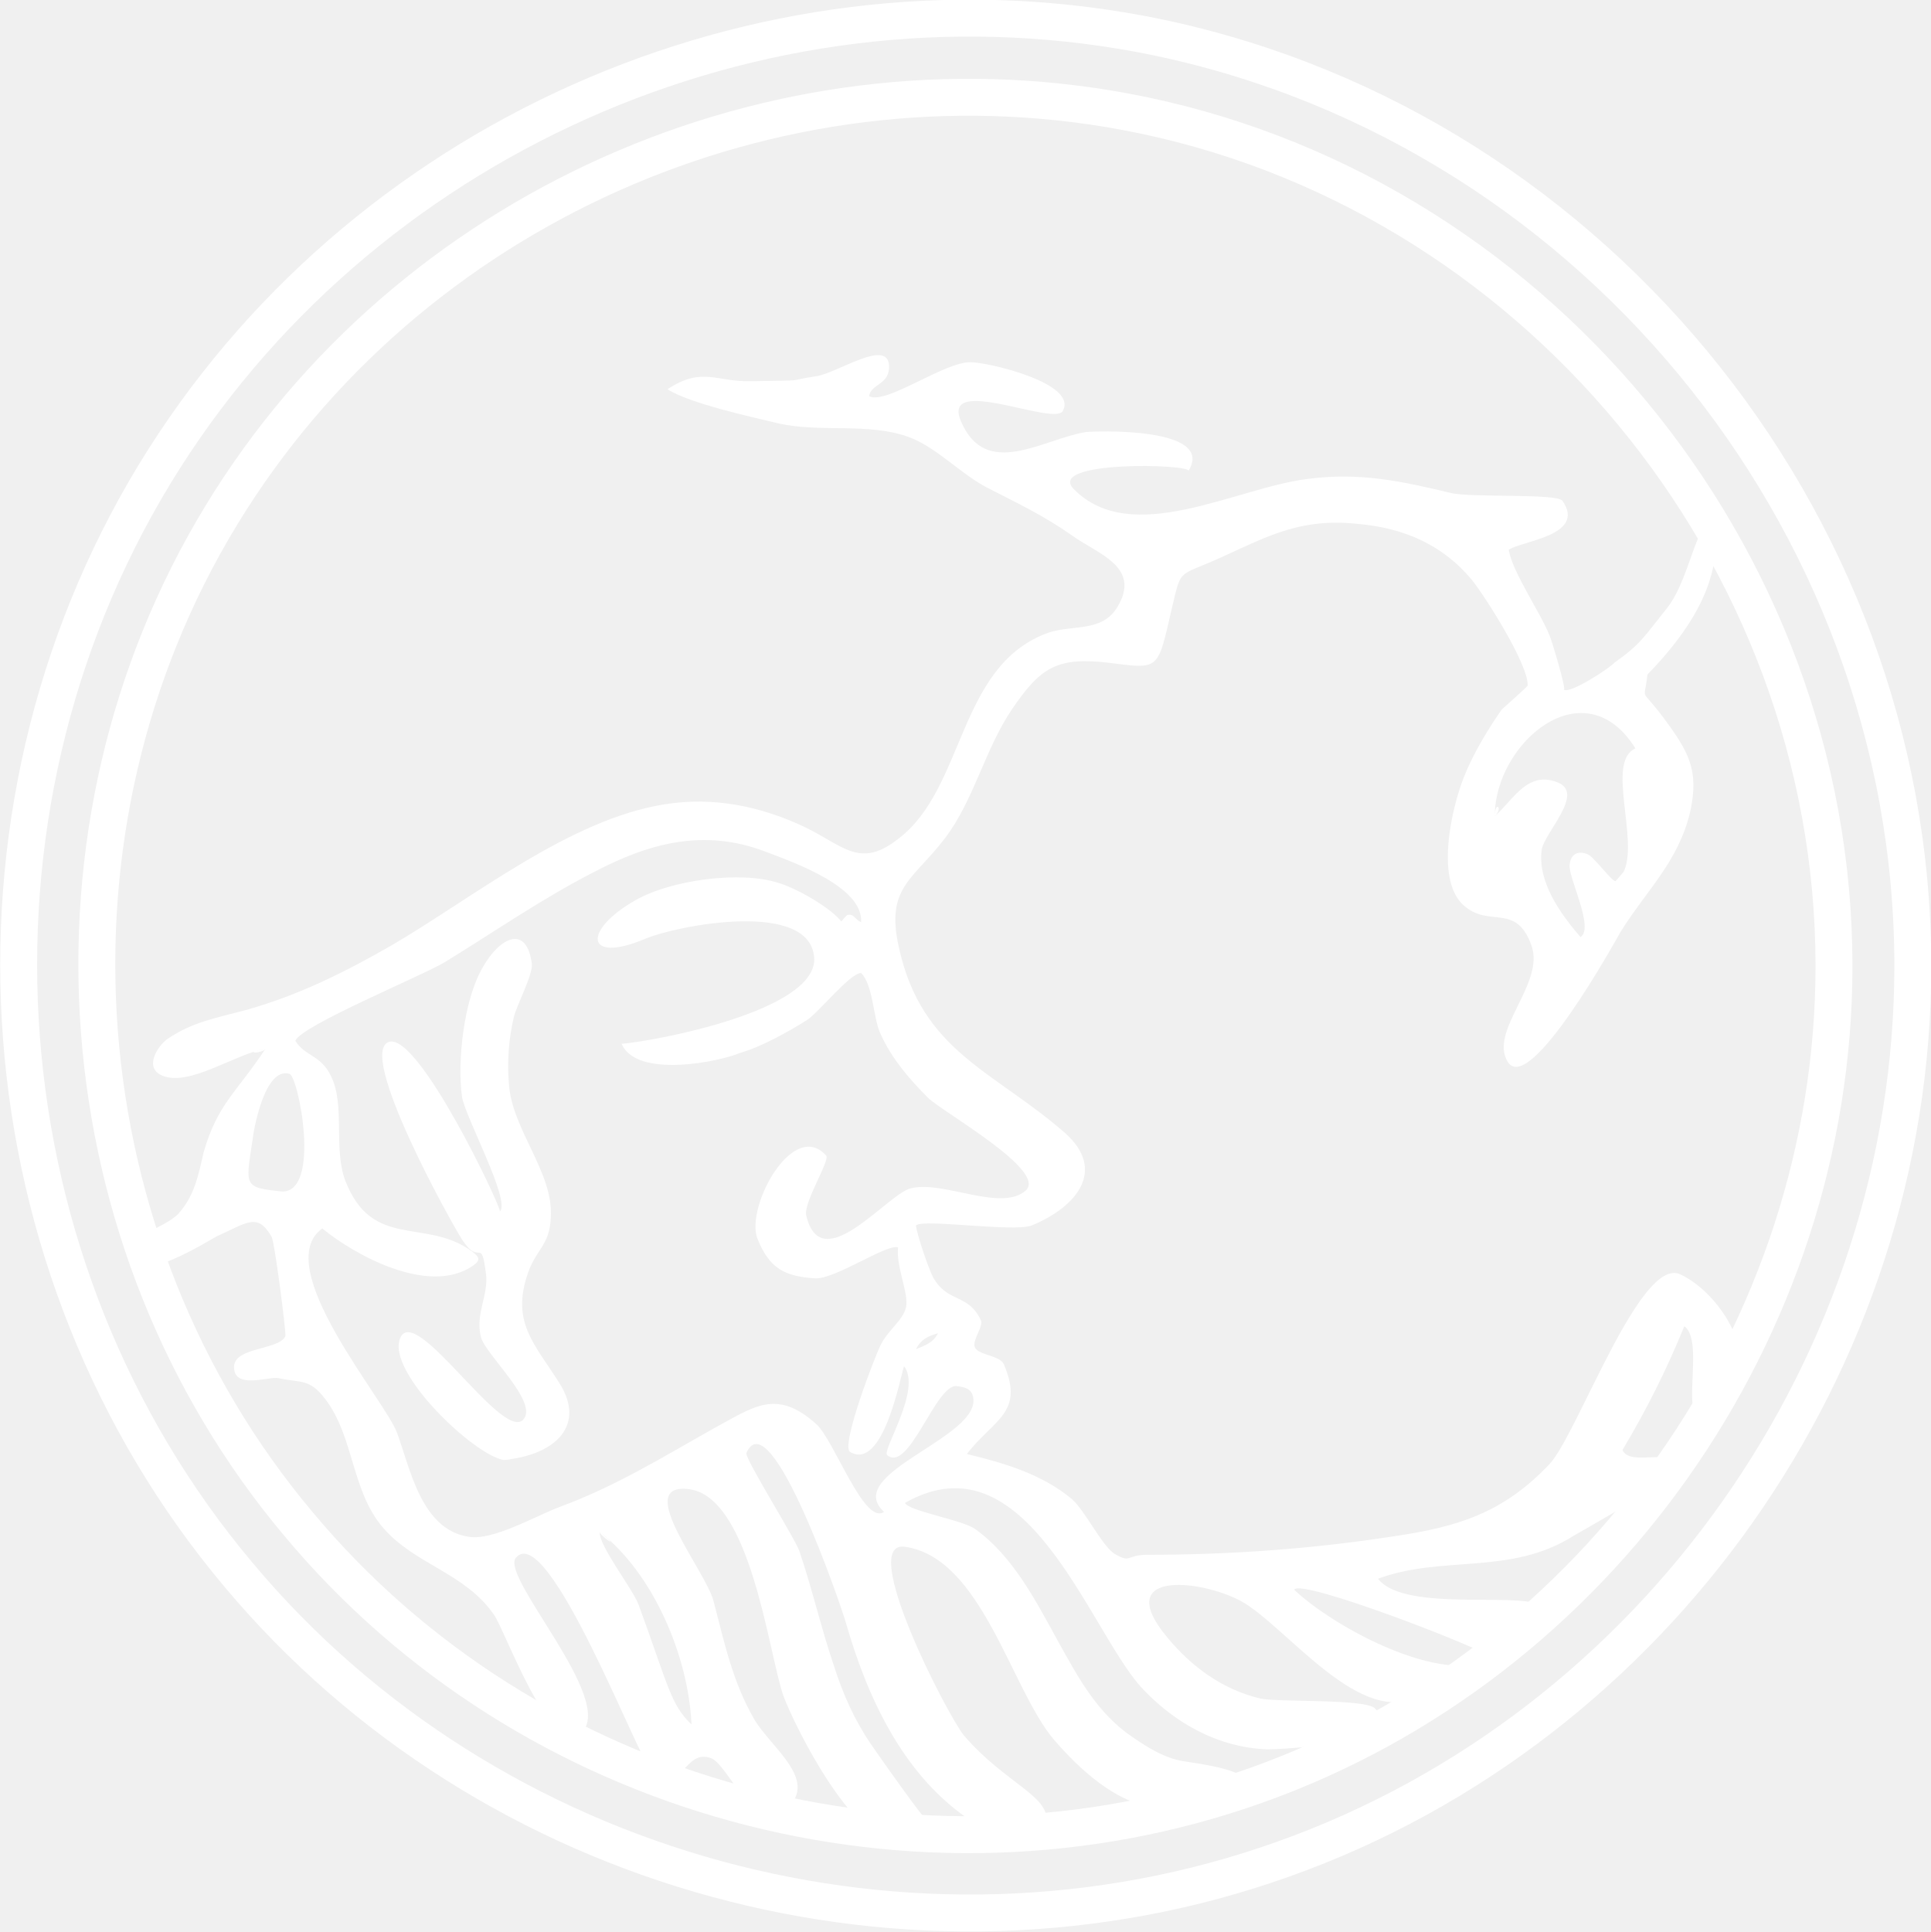
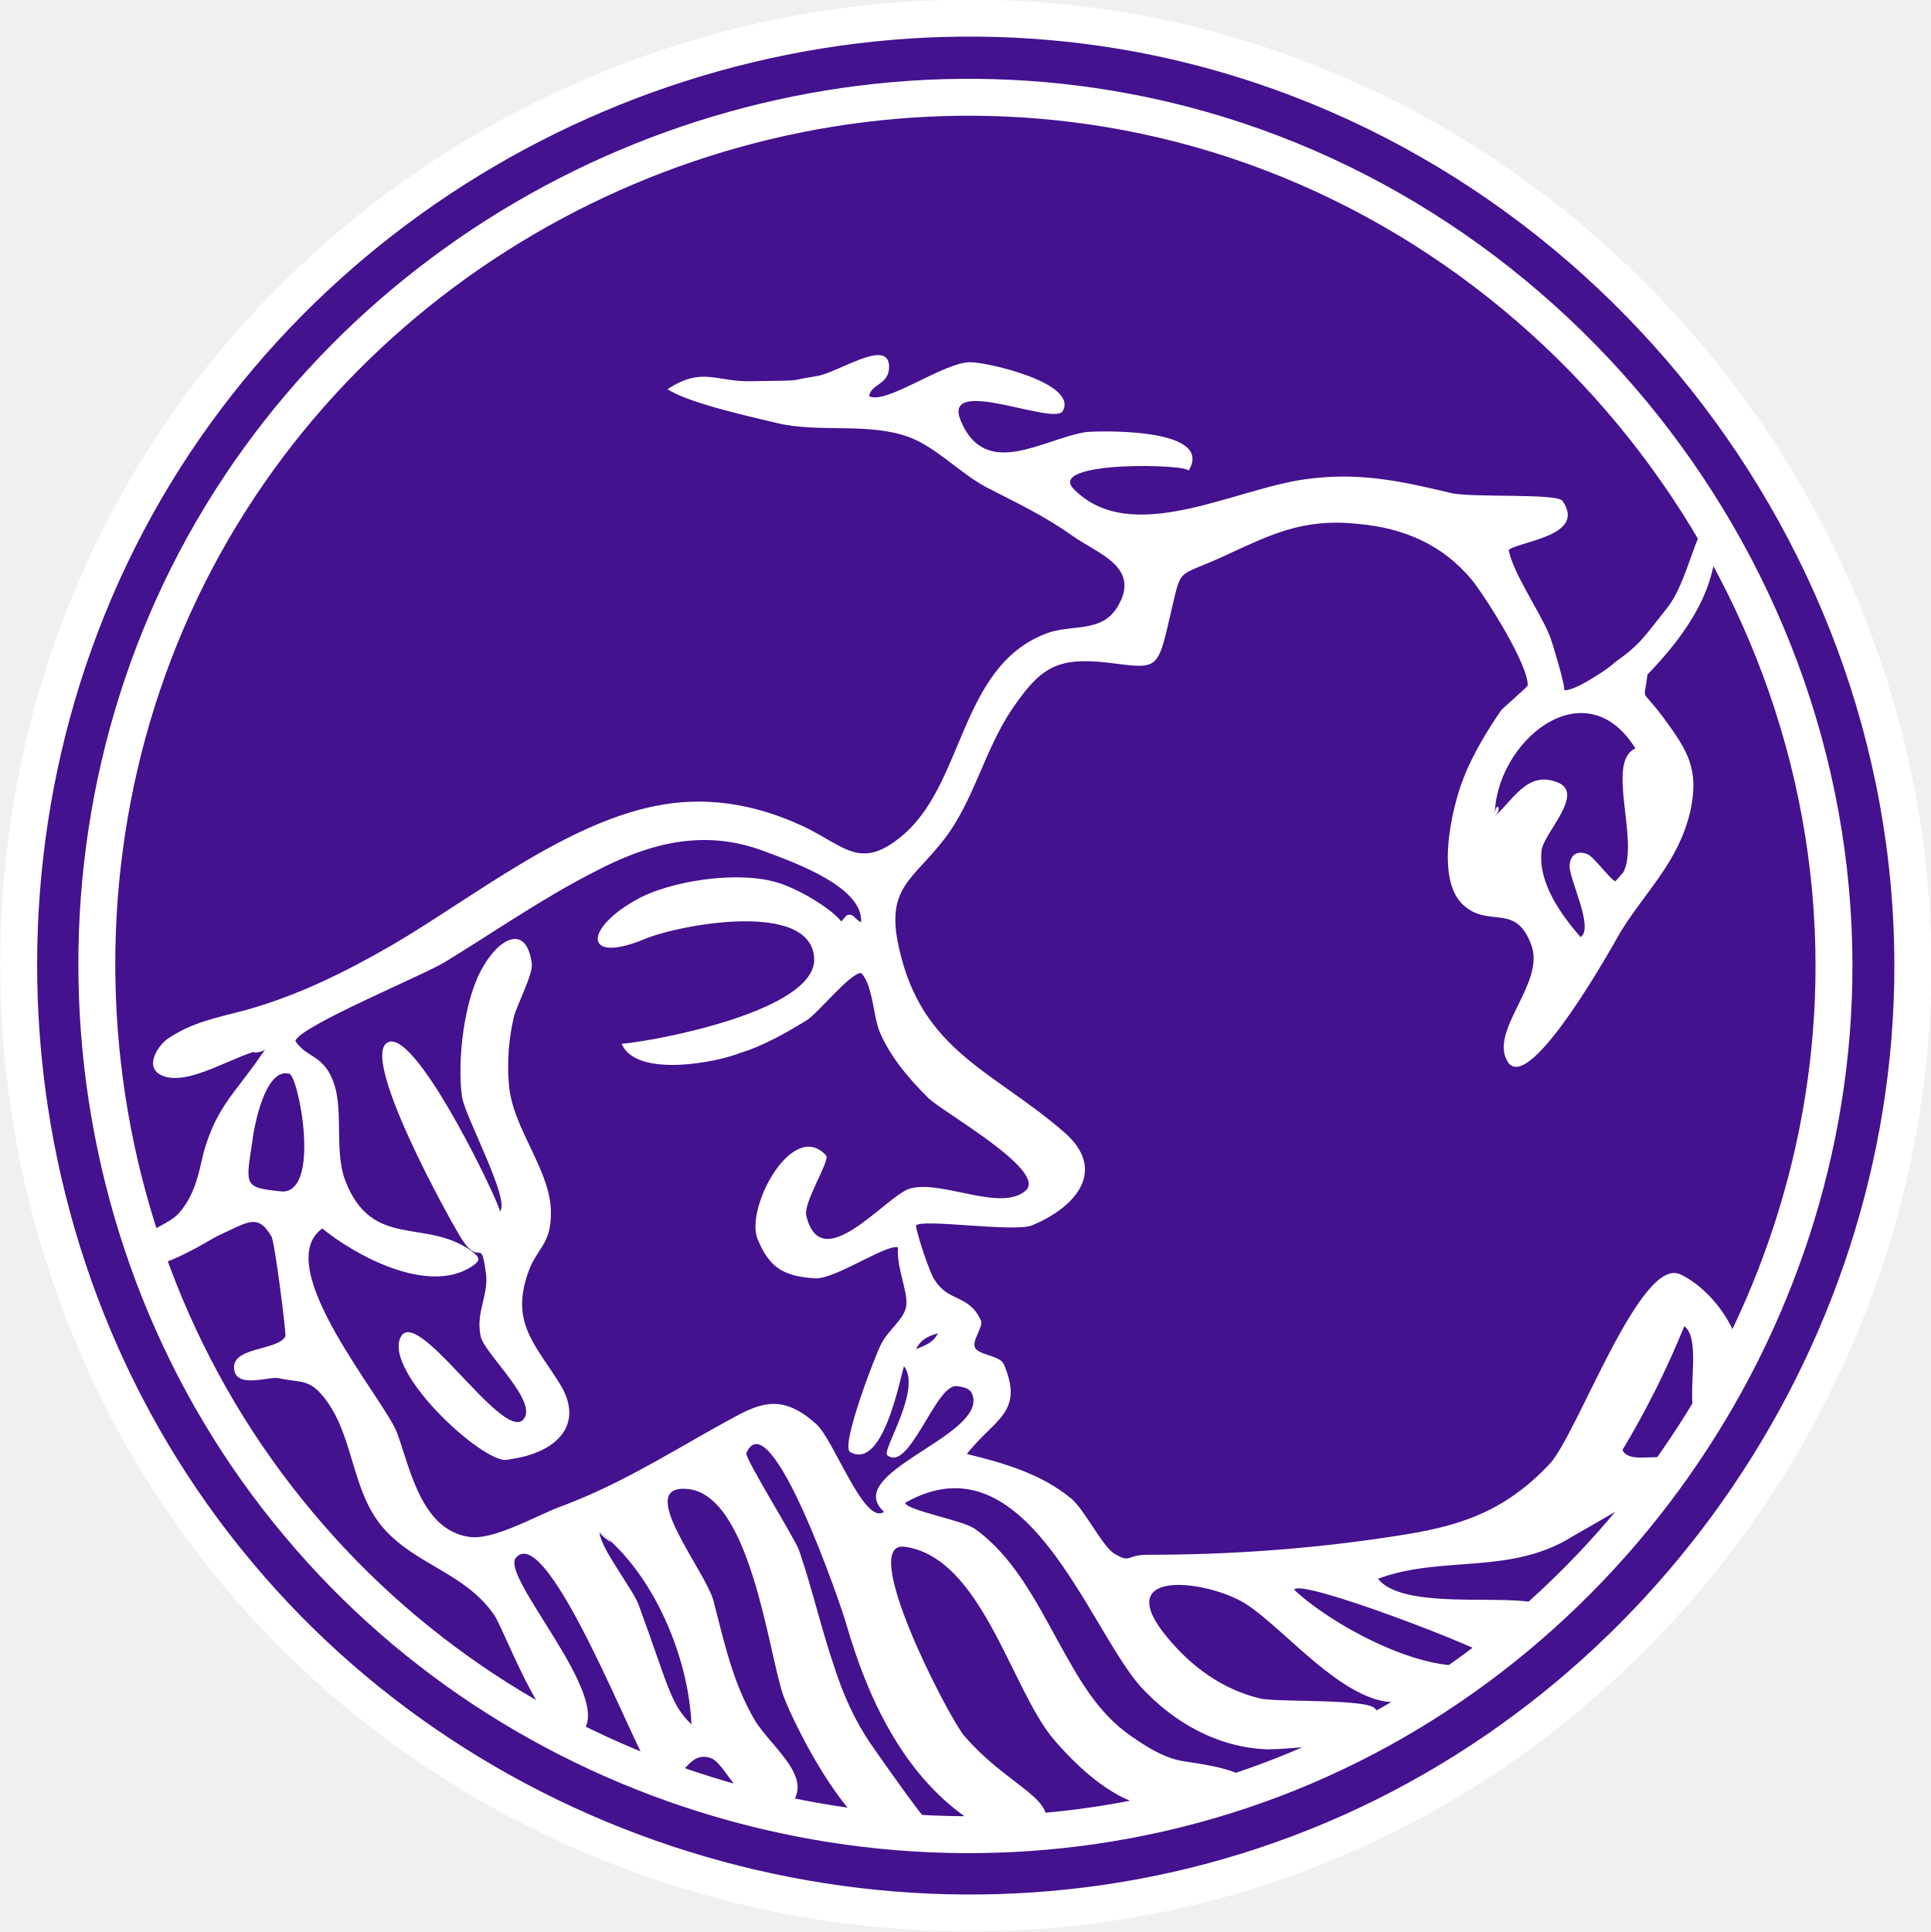
<svg xmlns="http://www.w3.org/2000/svg" version="1.1" x="0px" y="0px" viewBox="0 0 193.5 193.6" style="enable-background:new 0 0 193.5 193.6;" xml:space="preserve" id="svg2">
  <defs id="defs28" />
  <style type="text/css" id="style4">
	.st0{fill:#FFFFFF;}
	.st1{fill:none;stroke:#FFFFFF;stroke-width:3.7;stroke-miterlimit:10;}
</style>
+   <path style="fill:#44118f;stroke:#ffffff;stroke-width:3.7;stroke-miterlimit:10;fill-opacity:1" id="path24" d="m 191.7,96.8 c 0,39.7 -25.7,76.2 -63.1,89.5 -37,13.2 -79.5,1.6 -104.7,-28.5 C -2,127 -5.4,81.9 15.5,47.5 35.9,14 75.8,-3.8 114.3,3.4 c 44.4,8.4 77.4,48.3 77.4,93.4 z" class="st1" />
  <g id="g7">
    <g id="g9">
      <path style="fill:#ffffff" id="path11" d="m 26.6,105.1 c -3,0.5 -7.6,3.8 -10.3,2.7 -2,-0.8 -0.4,-3.1 0.5,-3.7 2.5,-1.7 4.9,-2.1 7.9,-2.9 5.3,-1.5 9.9,-3.8 14.6,-6.5 8.2,-4.8 17.8,-12.6 27.3,-14.1 4.9,-0.8 9.7,0.2 14.1,2.3 3.9,1.9 5.5,4.2 9.4,1.1 6.6,-5.1 5.9,-17.1 14.7,-20.5 2.5,-1 5.6,0 7.2,-2.7 2.4,-4 -2,-5.3 -4.5,-7.1 -3,-2.1 -5.4,-3.2 -8.7,-4.9 -2.6,-1.4 -5,-4 -7.7,-5 -4.1,-1.5 -9,-0.4 -13.2,-1.4 -2.5,-0.6 -8.9,-2 -11,-3.4 3.5,-2.3 4.9,-0.7 8.4,-0.8 6,-0.1 3.2,0 6.5,-0.5 2.1,-0.3 7.1,-3.8 7.3,-1.1 0.1,2 -1.8,1.8 -2,3.1 1.7,0.9 7.6,-3.5 10.2,-3.4 1.7,0 10.8,2.1 9.2,4.9 -0.9,1.5 -12.2,-3.7 -10.2,1 2.5,5.9 8.2,1.8 12.5,1.1 0.7,-0.1 13.1,-0.6 10.3,3.9 0.4,-0.7 -14.3,-1.1 -11.5,1.8 5.8,5.9 16.2,-0.1 23.4,-1 5.2,-0.7 9.4,0.2 14.4,1.4 2.1,0.5 10.7,0 11.2,0.8 2.4,3.5 -4.2,4 -5.4,4.9 0.4,2.3 3.2,6.3 4.1,8.6 0.1,0.1 1.8,5.7 1.4,5.4 0.6,0.5 4.7,-2.2 5.1,-2.7 2.628,-1.844 3.005,-2.642 5.179,-5.352 2.7,-3.246 3.242,-11.053 5.142,-7.353 -0.285,2.77 -0.352,7.038 -7.021,13.905 -0.3,2.9 -0.8,1.1 1.6,4.3 2.5,3.4 3.6,5.2 2.7,9.4 -1.2,5.1 -4.4,7.9 -7,12.1 -0.4,0.7 -9.1,16.5 -11.3,13 -1.9,-3.1 3.7,-7.8 2.4,-11.6 -1.5,-4.3 -4.1,-1.9 -6.6,-3.9 -3.2,-2.4 -1.4,-10 -0.2,-13 0.9,-2.3 2.4,-4.8 3.8,-6.8 0.1,-0.1 2.6,-2.3 2.6,-2.4 0.1,-2.1 -4.3,-9 -5.6,-10.6 -2.9,-3.5 -6.8,-5.2 -11.4,-5.6 -5.6,-0.6 -8.8,1.1 -13.6,3.3 -4.8,2.2 -4,0.8 -5.3,6.2 -1.2,5.3 -1.3,5 -6.2,4.4 -5.2,-0.6 -6.8,0.6 -9.6,4.7 -2.7,4 -3.8,9.1 -6.7,12.9 -3.2,4.2 -6,4.9 -4.6,11 2.3,10.4 9.5,12.3 16.6,18.5 4.2,3.7 1.3,7.4 -3.3,9.3 -1.8,0.7 -11,-0.7 -11.6,0 0,0.6 1.4,4.9 1.9,5.5 1.4,2.2 3.4,1.4 4.6,4 0.3,0.6 -0.9,2 -0.6,2.7 0.3,0.8 2.5,0.8 2.9,1.7 2.1,4.9 -1,5.5 -3.7,9 3.7,0.9 7.5,2 10.5,4.5 1.3,1.1 3.1,4.8 4.3,5.5 1.7,1 1.1,0.1 3.3,0.1 8.4,0 16.7,-0.6 25,-1.9 5.9,-0.9 10.6,-2.2 15.3,-7.2 2.8,-3 9.1,-20.9 13.1,-19 4.3,2 9.1,9.7 3.7,13.7 -4.7,3.5 -0.9,-6.8 -3.3,-8.5 -1.8,4.4 -3.8,8.4 -6.2,12.4 0.8,1.8 5.4,-0.5 5.8,1.9 0.1,0.6 -9.5,6 -10.7,6.7 -6.3,4 -13.1,1.9 -19.6,4.3 2.8,3.6 15.6,1 16.7,3 1.3,2.5 -3.3,3 -4.2,3.4 -2.7,1.2 -5.7,3.7 -8.2,5.2 -5.9,3.7 -13.6,-7 -18.1,-9.4 -4.2,-2.2 -12.9,-3 -7.3,3.7 2.4,2.9 5.5,5.2 9.3,6.1 1.7,0.4 10.6,0 11.5,1 3.5,3.6 -9.8,4.1 -10.8,4.1 -5,-0.2 -9.4,-2.7 -12.7,-6.3 -5.3,-6 -11.5,-25.3 -23.6,-18.4 0.3,0.8 5.7,1.7 7,2.6 3.8,2.7 6.1,7.2 8.3,11.2 2,3.6 3.9,7.2 7.4,9.6 1.6,1.1 3.3,2.2 5.3,2.5 1.2,0.2 5.4,0.7 6.3,1.9 2.4,2.9 -7.8,2.8 -9.1,2.7 -4,-0.3 -7.8,-3.9 -10.3,-6.8 -4.3,-5.1 -7.2,-18.2 -14.9,-19.3 -4.8,-0.7 4.2,16.8 5.9,18.9 4.1,4.8 8.9,6.2 8.2,8.8 -1,3.6 -6.3,0.6 -8,-0.6 -6.4,-4.5 -9.9,-12.1 -12,-19.4 -0.5,-1.8 -7.6,-22.5 -10,-17.1 -0.2,0.5 4.9,8.6 5.3,9.8 1.3,3.8 2.2,7.8 3.5,11.6 0.9,2.8 2,5.3 3.7,7.8 1.3,1.9 5.5,7.8 5.6,7.6 -0.1,0.2 -0.3,0.3 -1.2,0.2 -0.1,0.6 0.4,1.3 -0.3,1.7 -4.9,2.8 -11.9,-11.6 -12.9,-14.4 -1.5,-4.3 -3.3,-20.3 -9.7,-20.7 -5.2,-0.4 1.9,8.2 2.7,11.2 1.1,4.2 1.9,8.1 4.1,11.9 1.7,2.9 6.8,6.3 2.9,9.2 -2.9,2.2 -5.6,-4.7 -7.2,-5.3 -2.8,-1.1 -2.8,3.9 -6.1,1.1 -1.2,-1 -10.3,-25 -13.5,-21.2 -1.6,1.9 10,14.2 6.6,17.5 -3,3 -7.7,-10.3 -8.8,-11.8 -2.9,-4.2 -7.9,-5 -11.1,-8.7 -3.2,-3.7 -2.9,-9.1 -5.8,-12.9 -1.6,-2.1 -2.4,-1.6 -4.7,-2.1 -0.8,-0.2 -4,1 -4.4,-0.7 -0.6,-2.5 4.4,-2 5.1,-3.5 0.1,-0.3 -1.1,-9.7 -1.4,-10 -1.4,-2.4 -2.4,-1.4 -5.5,0 -0.6,0.3 -8.3,5.2 -8.6,2 -0.2,-2.2 3.4,-2.8 4.8,-4.3 1.6,-1.8 2,-3.9 2.5,-6.1 1.4,-4.9 3.3,-6 6.2,-10.4 -2.5,0.5 -0.3,0.5 0,0 z m 35.7,-0.5 c 3.5,-0.3 19.4,-3.3 19.3,-8.5 -0.2,-6 -13.7,-3.4 -17,-2 -6,2.5 -6.2,-0.9 -0.9,-3.9 3.5,-2 10.5,-3 14.4,-1.7 3.2,1 10.2,5.6 4.5,5.7 0.2,0 2.2,-2.5 2.3,-2.5 0.7,-0.2 0.8,0.5 1.4,0.7 0.2,-3.5 -6.5,-5.9 -9.7,-7.1 C 70.5,83 65,84.5 59.5,87.4 c -5.1,2.6 -10,6 -14.9,9 -2.1,1.3 -14.5,6.4 -15,7.9 1,1.6 2.6,1.4 3.6,3.6 1.4,2.9 0.2,7.2 1.4,10.4 2.7,7 8.1,3.7 12.7,7.1 0.8,0.6 0.9,0.9 0,1.5 -4.4,2.9 -11.7,-1.1 -15,-3.8 -5.3,3.8 6.3,17.2 7.5,20.5 1.3,3.5 2.4,9.7 7.2,10.4 2.4,0.4 6.7,-2.1 9.1,-3 5.7,-2.1 10.5,-5.1 15.5,-7.9 3.9,-2.1 6.2,-4 10.2,-0.4 1.8,1.6 4.8,10.2 6.8,8.8 -4.3,-3.9 10,-7.5 8.9,-11.6 -0.2,-0.8 -0.9,-0.9 -1.6,-1 -2.1,-0.3 -4.8,8.8 -7,6.9 -0.5,-0.5 3.5,-6.6 1.7,-8.9 -0.4,1.2 -2.1,10.5 -5.4,8.6 -1,-0.6 2.6,-9.9 3.1,-10.8 0.7,-1.4 2.2,-2.4 2.5,-3.7 0.3,-1.4 -1,-4 -0.8,-6 -1.1,-0.4 -6.3,3.2 -8.3,3.1 -3.1,-0.2 -4.6,-1 -5.8,-4 -1.2,-3.2 3.6,-12 6.9,-8.3 0.4,0.5 -2.3,4.7 -2,6 1.5,6.3 8,-2 10.4,-2.7 3.2,-0.9 9.1,2.4 11.6,0.2 2.2,-2 -8.4,-7.9 -9.8,-9.3 -1.9,-1.9 -3.7,-4 -4.8,-6.5 -0.7,-1.6 -0.7,-4.8 -1.9,-6 -1.1,0 -4.2,3.9 -5.4,4.7 -1.9,1.2 -4.6,2.7 -6.7,3.3 -2.1,0.9 -10.4,2.6 -11.9,-0.9 3.2,-0.4 0.4,0.9 0,0 z m 87.5,-22.8 c 1.9,-1.7 3.3,-4.6 6.3,-3.4 2.8,1.1 -1.4,5.1 -1.6,6.8 -0.4,3.2 1.9,6.4 3.9,8.7 1.4,-0.9 -1.2,-5.9 -1.1,-7.2 0.1,-1.1 0.8,-1.5 1.8,-1.1 0.6,0.2 2.4,2.7 2.8,2.7 0.3,-0.3 0.5,-0.6 0.8,-0.9 1.6,-3.2 -1.8,-11.1 1.2,-12.4 -5.1,-8.2 -14.1,-0.6 -14.1,6.8 0.9,-0.9 0,-1.6 0,0 z M 28.3,119.4 c 3.9,0 1.6,-11.6 0.7,-11.8 -2.5,-0.7 -3.6,5.7 -3.7,6.7 -0.7,4.6 -0.9,4.7 3,5.1 0.1,0 -1,-0.1 0,0 z m 31.8,34.1 c -0.1,1.4 3.3,5.7 3.9,7.3 3,8.2 3.2,10 5.3,12 -0.3,-6.8 -3.8,-15.1 -9.2,-19.3 0,0.4 2.4,2 0,0 z m 89.6,12.7 c -0.8,-0.9 -19.4,-8.1 -20,-6.9 3.9,3.7 14.8,9.7 20,6.9 -0.1,-0.1 -0.7,0.4 0,0 z m -57.9,-31 c 0.9,-0.4 1.7,-0.6 2.2,-1.6 -1,0.3 -1.7,0.6 -2.2,1.6 z" class="st0" />
      <path style="fill:#ffffff" id="path13" d="m 179.4,50.4 m -4.3,112.3" class="st0" />
      <path style="fill:#ffffff" id="path19" d="m 50.5,146.3 c -2.9,-0.4 -11.8,-8.8 -10.4,-12.2 1.5,-3.6 10.1,10.2 12.3,8.2 1.7,-1.7 -3.7,-6.5 -4.2,-8.3 -0.6,-2.4 0.8,-4.2 0.5,-6.4 -0.5,-3.8 -0.6,-0.6 -2.4,-3.4 -1.1,-1.7 -10.6,-18.8 -7.3,-19.8 3,-0.9 11.3,16.7 11.1,17 1.1,-1.1 -3.5,-9.5 -3.8,-11.5 -0.5,-3.6 0.2,-9.8 2.1,-13 1.7,-3 4.4,-4.3 4.9,-0.3 0.1,1.1 -1.5,4.1 -1.8,5.3 -0.5,2.1 -0.7,4.5 -0.5,6.7 0.3,4.6 4.5,8.9 4.2,13.4 -0.1,2.8 -1.5,3.2 -2.3,5.6 -1.7,4.9 0.7,7.1 3.1,10.9 2.8,4.3 -0.3,7.3 -5.5,7.8 -1,-0.1 1.8,-0.1 0,0 z" class="st0" />
    </g>
  </g>
-   <g id="Layer_2">
-     <path class="st1" d="M183.8,96.8c0,36.4-23.6,69.9-57.9,82.1c-34,12.1-72.9,1.5-96-26.2C6.2,124.5,3,83.1,22.2,51.6   c18.7-30.7,55.3-47,90.6-40.4C153.5,18.8,183.8,55.5,183.8,96.8z" id="path22" />
-     <path class="st1" d="M191.7,96.8c0,39.7-25.7,76.2-63.1,89.5c-37,13.2-79.5,1.6-104.7-28.5C-2,127-5.4,81.9,15.5,47.5   C35.9,14,75.8-3.8,114.3,3.4C158.7,11.8,191.7,51.7,191.7,96.8z" id="path24" />
-   </g>
+   <path style="fill:none;stroke:#ffffff;stroke-width:3.7;stroke-miterlimit:10" id="path22" d="m 183.8,96.8 c 0,36.4 -23.6,69.9 -57.9,82.1 C 91.9,191 53,180.4 29.9,152.7 6.2,124.5 3,83.1 22.2,51.6 40.9,20.9 77.5,4.6 112.8,11.2 c 40.7,7.6 71,44.3 71,85.6 z" class="st1" />
</svg>
